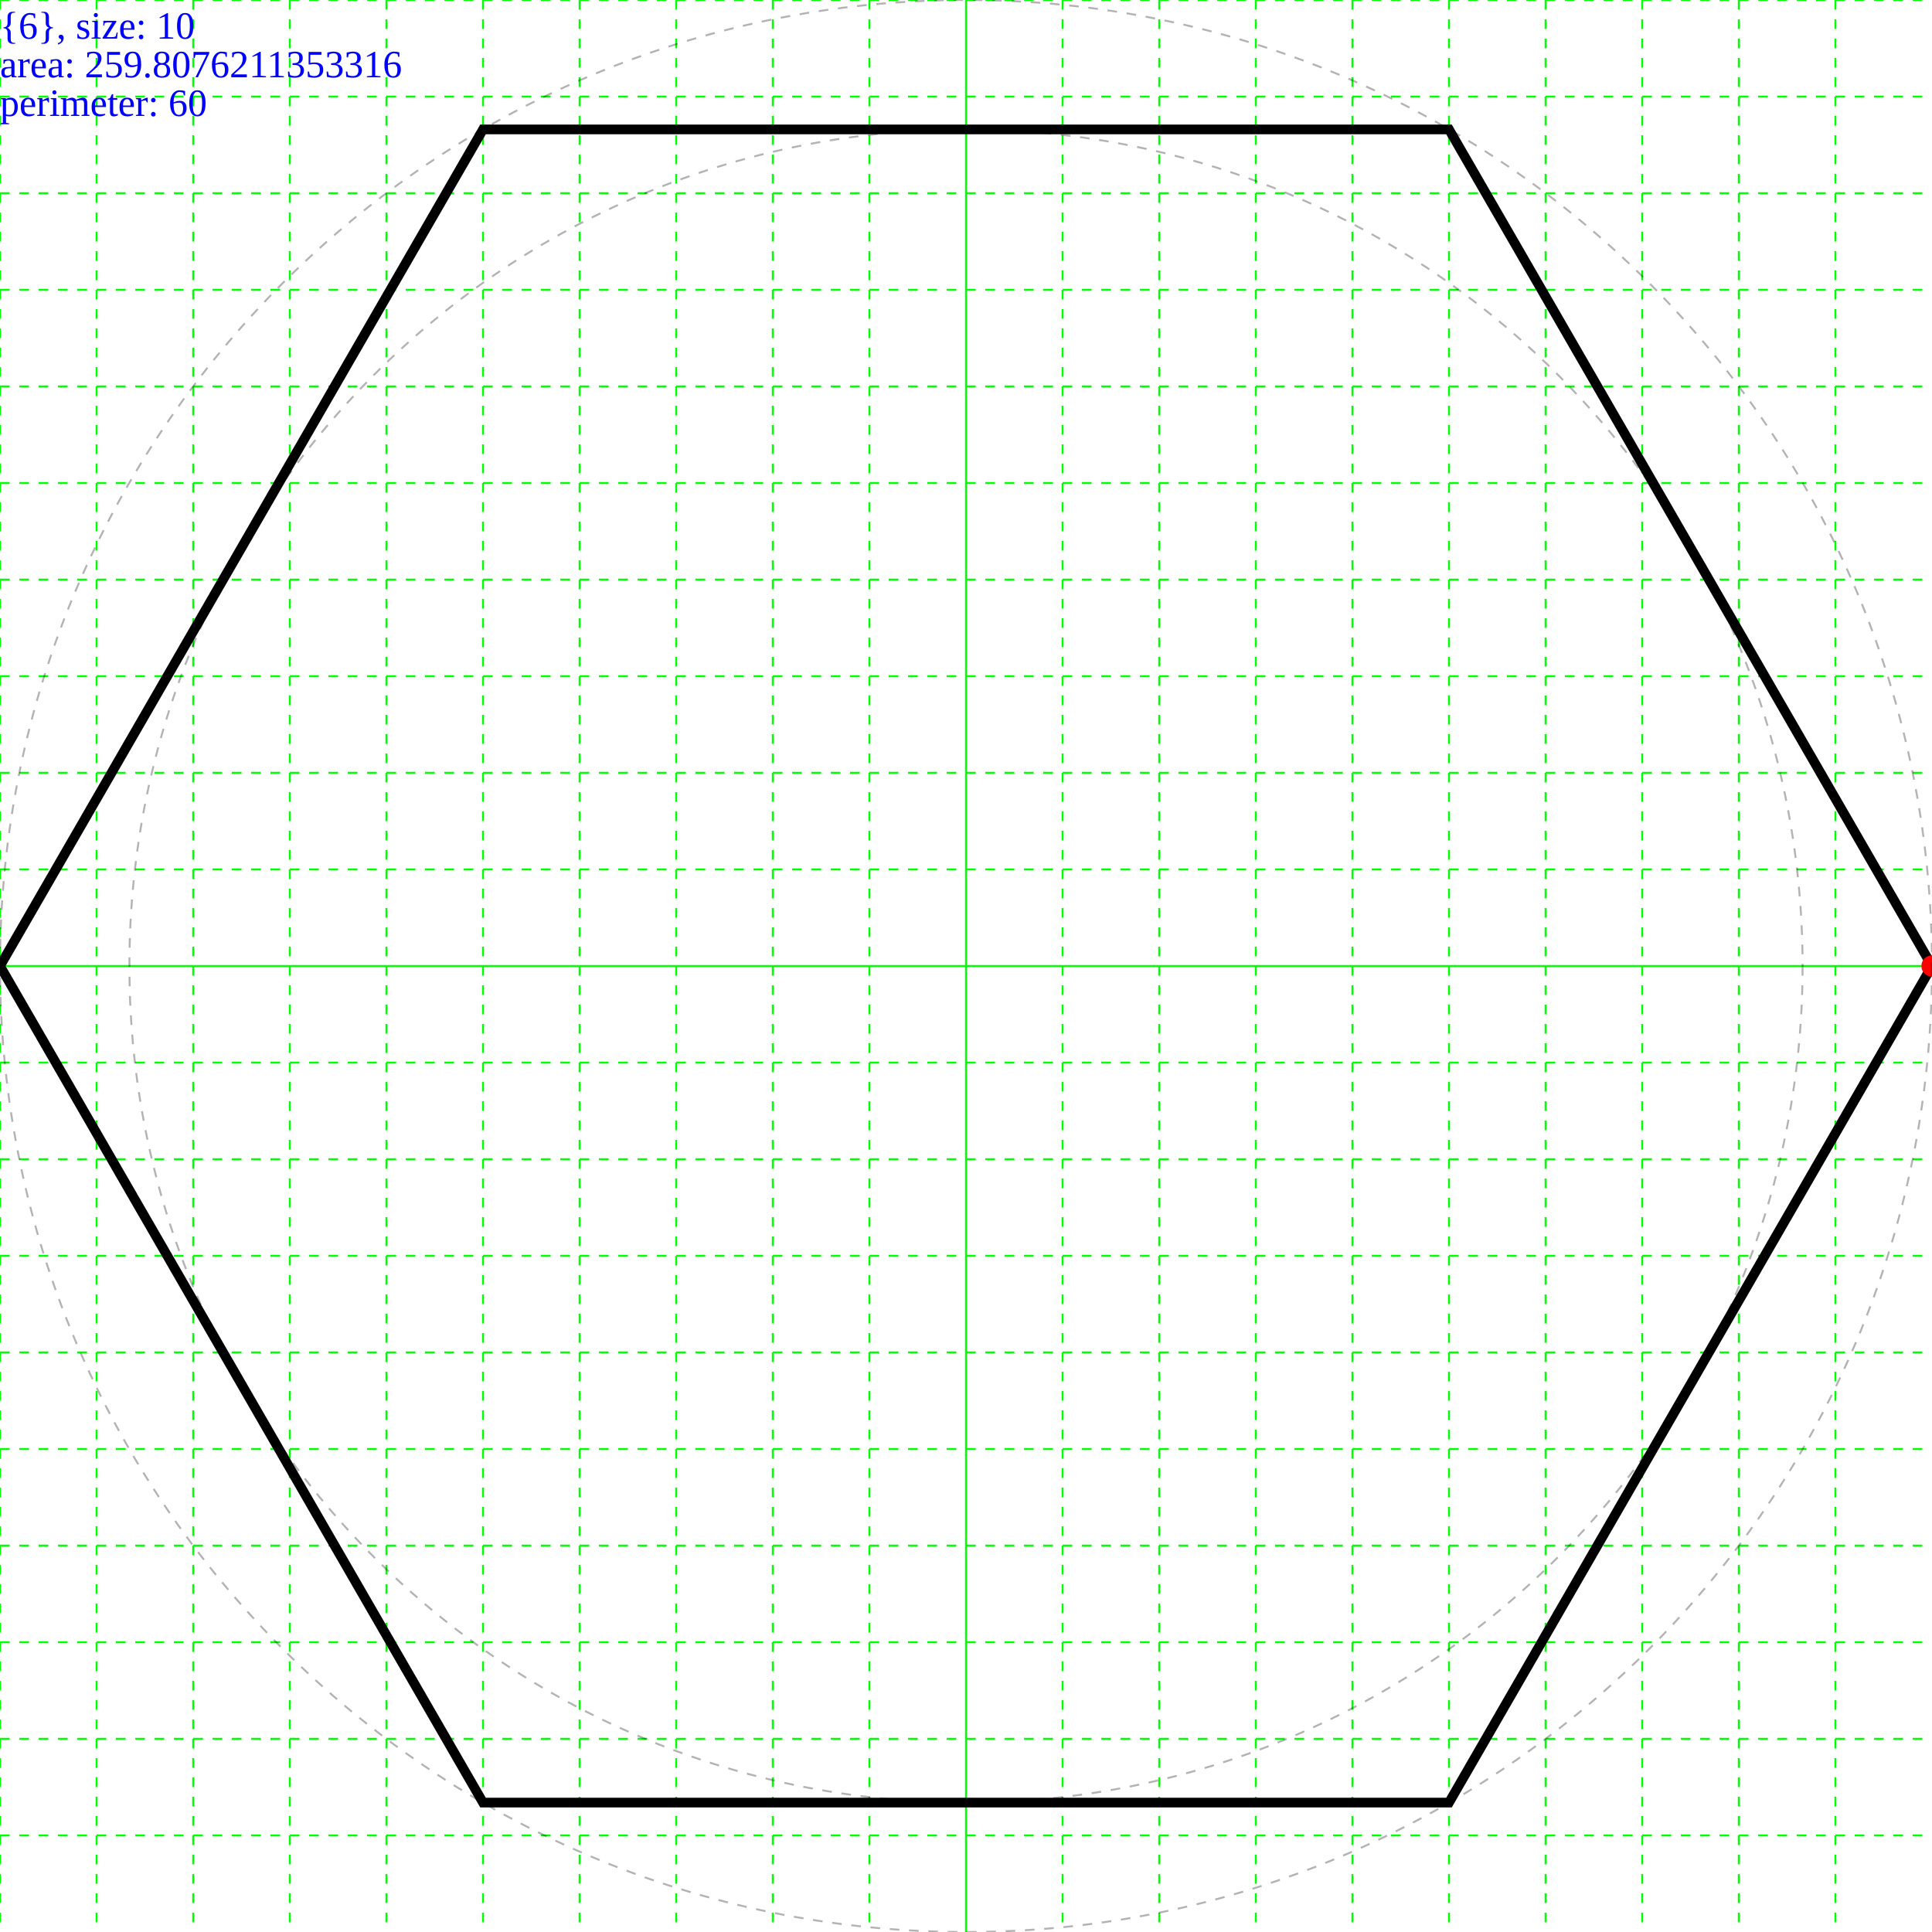
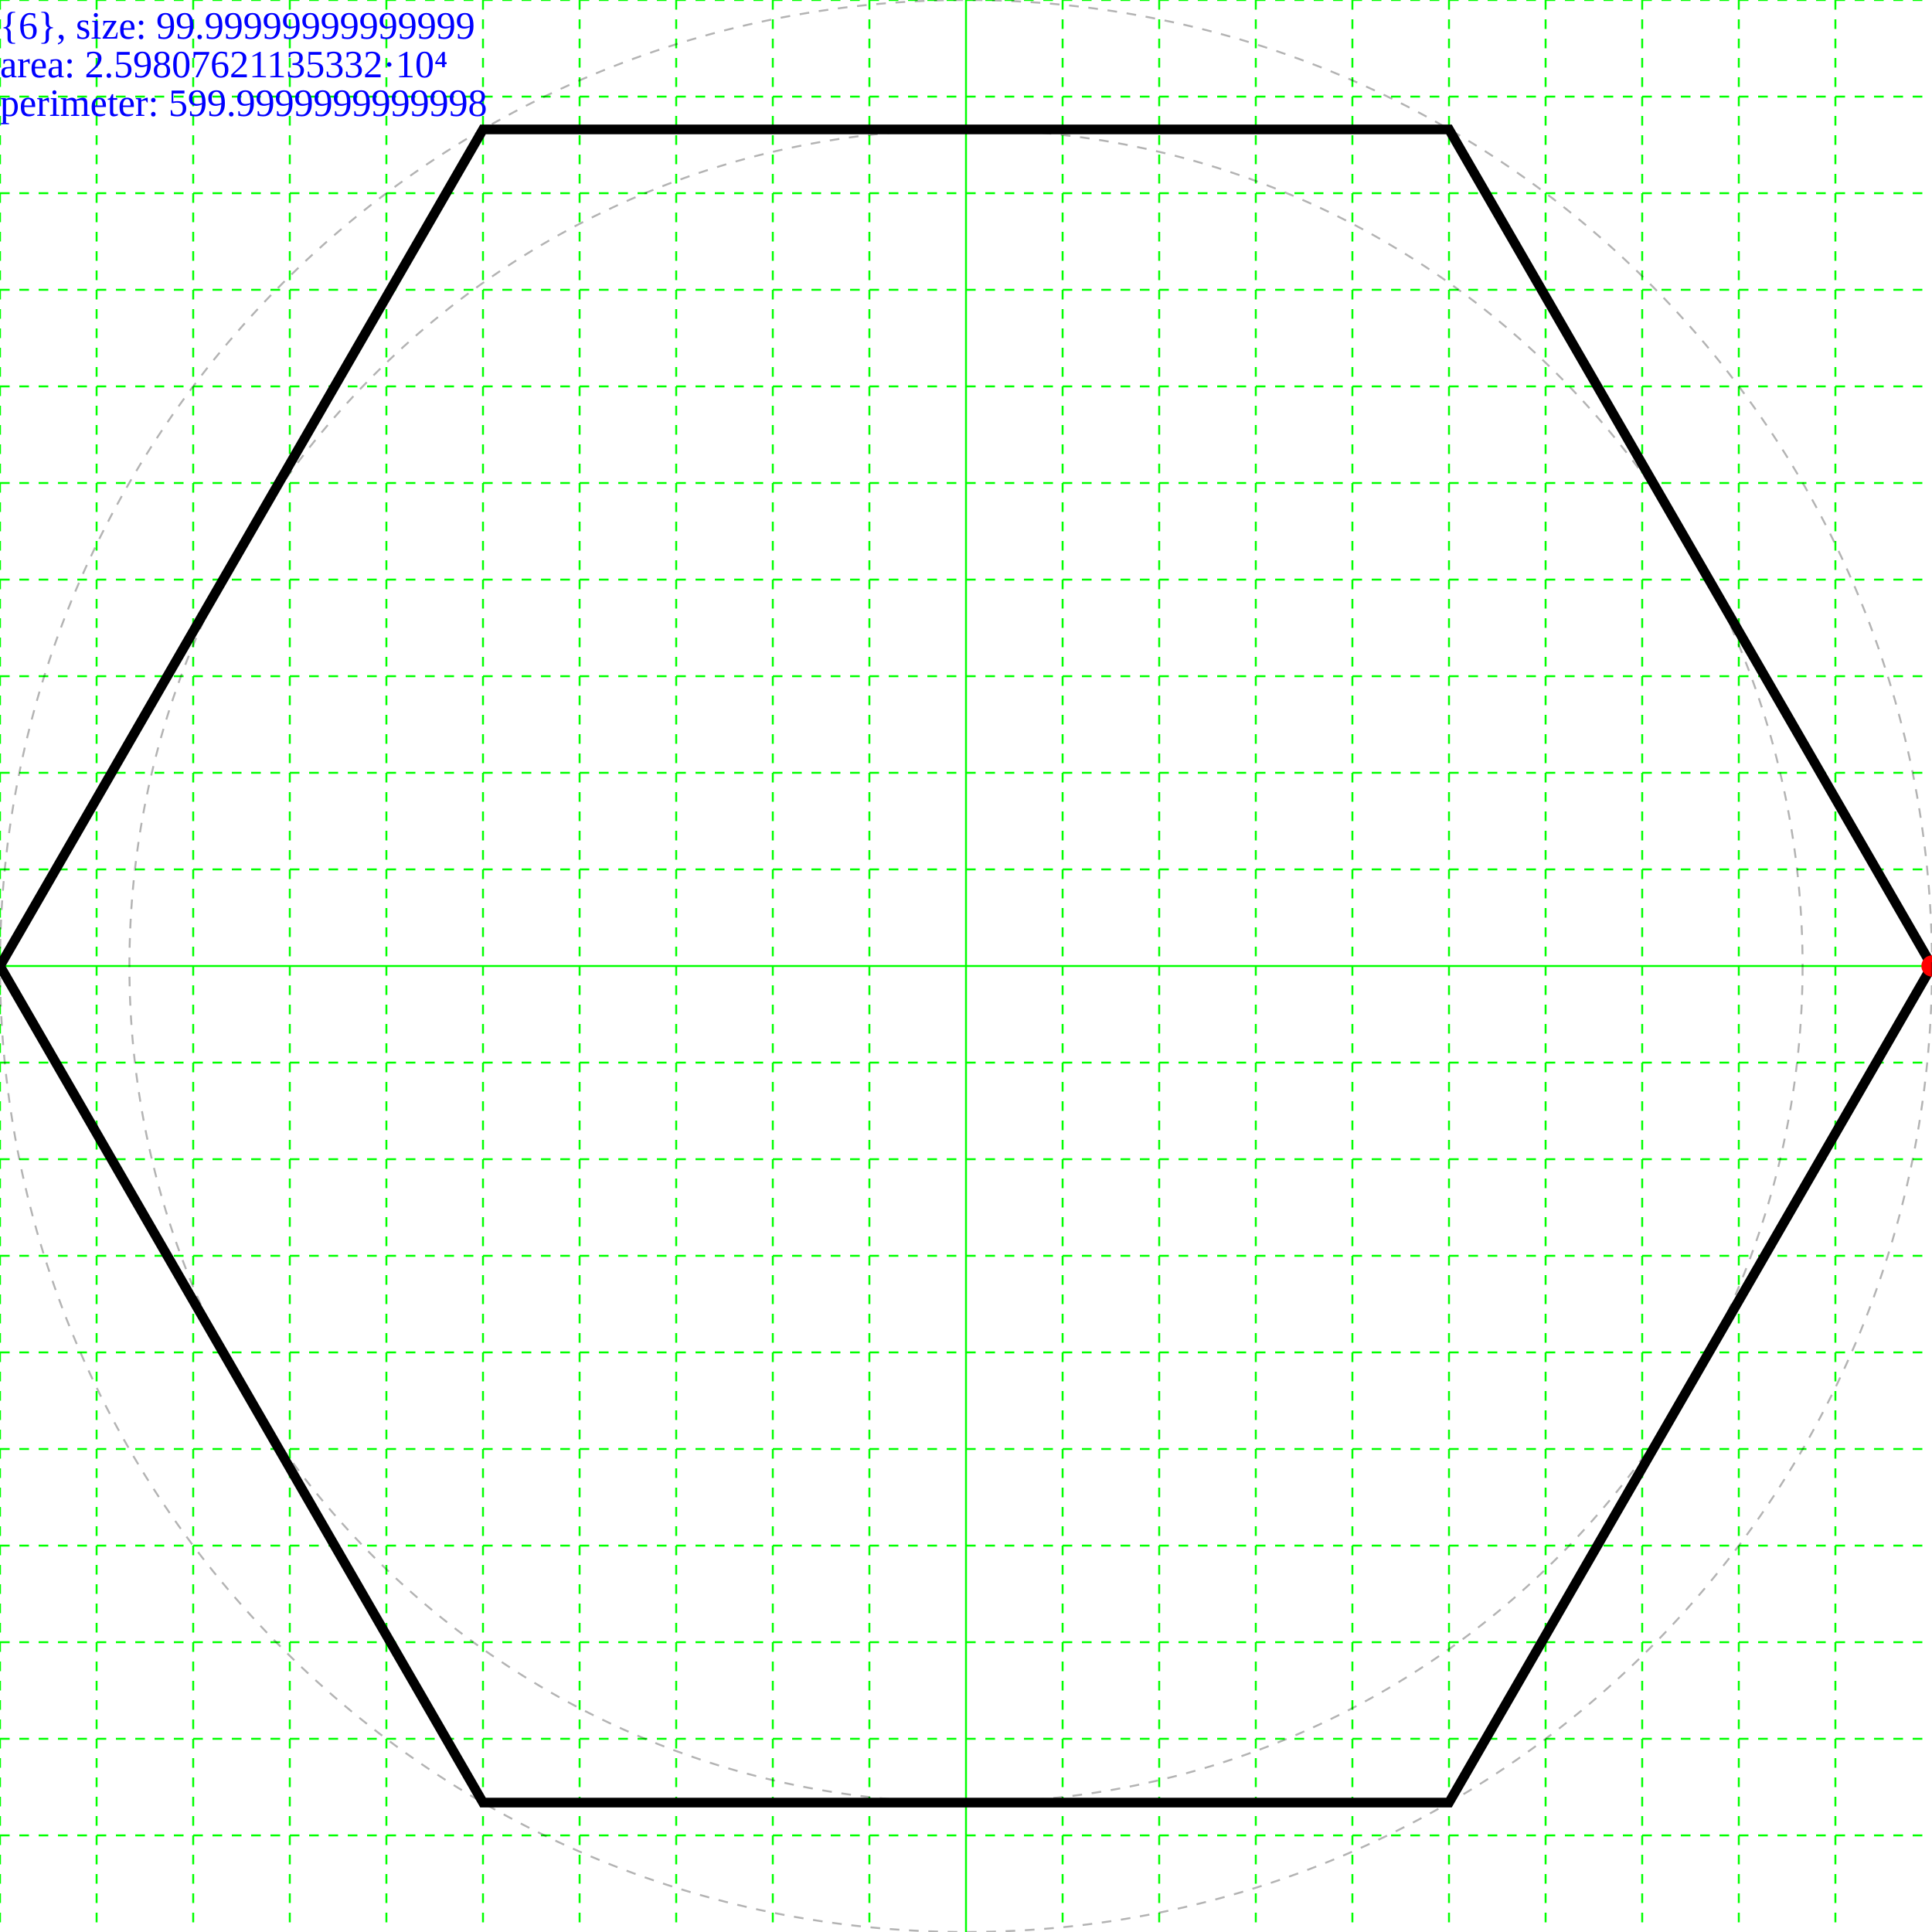
- <svg xmlns="http://www.w3.org/2000/svg" height="200" width="200">
+ <svg xmlns="http://www.w3.org/2000/svg" height="200.0" width="200.0">
  <g id="grid">
    <line stroke="#00ff00" stroke-dasharray="1,1" stroke-width="0.2" x1="0" x2="0" y1="0" y2="200" />
    <line stroke="#00ff00" stroke-dasharray="1,1" stroke-width="0.2" x1="10" x2="10" y1="0" y2="200" />
    <line stroke="#00ff00" stroke-dasharray="1,1" stroke-width="0.2" x1="20" x2="20" y1="0" y2="200" />
    <line stroke="#00ff00" stroke-dasharray="1,1" stroke-width="0.2" x1="30" x2="30" y1="0" y2="200" />
    <line stroke="#00ff00" stroke-dasharray="1,1" stroke-width="0.2" x1="40" x2="40" y1="0" y2="200" />
    <line stroke="#00ff00" stroke-dasharray="1,1" stroke-width="0.2" x1="50" x2="50" y1="0" y2="200" />
    <line stroke="#00ff00" stroke-dasharray="1,1" stroke-width="0.2" x1="60" x2="60" y1="0" y2="200" />
    <line stroke="#00ff00" stroke-dasharray="1,1" stroke-width="0.2" x1="70" x2="70" y1="0" y2="200" />
    <line stroke="#00ff00" stroke-dasharray="1,1" stroke-width="0.2" x1="80" x2="80" y1="0" y2="200" />
    <line stroke="#00ff00" stroke-dasharray="1,1" stroke-width="0.2" x1="90" x2="90" y1="0" y2="200" />
    <line stroke="#00ff00" stroke-width="0.2" x1="100" x2="100" y1="0" y2="200" />
    <line stroke="#00ff00" stroke-dasharray="1,1" stroke-width="0.2" x1="110" x2="110" y1="0" y2="200" />
    <line stroke="#00ff00" stroke-dasharray="1,1" stroke-width="0.2" x1="120" x2="120" y1="0" y2="200" />
    <line stroke="#00ff00" stroke-dasharray="1,1" stroke-width="0.2" x1="130" x2="130" y1="0" y2="200" />
    <line stroke="#00ff00" stroke-dasharray="1,1" stroke-width="0.2" x1="140" x2="140" y1="0" y2="200" />
    <line stroke="#00ff00" stroke-dasharray="1,1" stroke-width="0.2" x1="150" x2="150" y1="0" y2="200" />
    <line stroke="#00ff00" stroke-dasharray="1,1" stroke-width="0.2" x1="160" x2="160" y1="0" y2="200" />
    <line stroke="#00ff00" stroke-dasharray="1,1" stroke-width="0.2" x1="170" x2="170" y1="0" y2="200" />
    <line stroke="#00ff00" stroke-dasharray="1,1" stroke-width="0.2" x1="180" x2="180" y1="0" y2="200" />
    <line stroke="#00ff00" stroke-dasharray="1,1" stroke-width="0.2" x1="190" x2="190" y1="0" y2="200" />
    <line stroke="#00ff00" stroke-dasharray="1,1" stroke-width="0.2" x1="0" x2="200" y1="0" y2="0" />
    <line stroke="#00ff00" stroke-dasharray="1,1" stroke-width="0.2" x1="0" x2="200" y1="10" y2="10" />
    <line stroke="#00ff00" stroke-dasharray="1,1" stroke-width="0.2" x1="0" x2="200" y1="20" y2="20" />
    <line stroke="#00ff00" stroke-dasharray="1,1" stroke-width="0.2" x1="0" x2="200" y1="30" y2="30" />
    <line stroke="#00ff00" stroke-dasharray="1,1" stroke-width="0.2" x1="0" x2="200" y1="40" y2="40" />
    <line stroke="#00ff00" stroke-dasharray="1,1" stroke-width="0.2" x1="0" x2="200" y1="50" y2="50" />
    <line stroke="#00ff00" stroke-dasharray="1,1" stroke-width="0.2" x1="0" x2="200" y1="60" y2="60" />
    <line stroke="#00ff00" stroke-dasharray="1,1" stroke-width="0.2" x1="0" x2="200" y1="70" y2="70" />
    <line stroke="#00ff00" stroke-dasharray="1,1" stroke-width="0.2" x1="0" x2="200" y1="80" y2="80" />
    <line stroke="#00ff00" stroke-dasharray="1,1" stroke-width="0.2" x1="0" x2="200" y1="90" y2="90" />
    <line stroke="#00ff00" stroke-width="0.2" x1="0" x2="200" y1="100" y2="100" />
    <line stroke="#00ff00" stroke-dasharray="1,1" stroke-width="0.2" x1="0" x2="200" y1="110" y2="110" />
    <line stroke="#00ff00" stroke-dasharray="1,1" stroke-width="0.2" x1="0" x2="200" y1="120" y2="120" />
    <line stroke="#00ff00" stroke-dasharray="1,1" stroke-width="0.2" x1="0" x2="200" y1="130" y2="130" />
    <line stroke="#00ff00" stroke-dasharray="1,1" stroke-width="0.2" x1="0" x2="200" y1="140" y2="140" />
    <line stroke="#00ff00" stroke-dasharray="1,1" stroke-width="0.2" x1="0" x2="200" y1="150" y2="150" />
    <line stroke="#00ff00" stroke-dasharray="1,1" stroke-width="0.2" x1="0" x2="200" y1="160" y2="160" />
    <line stroke="#00ff00" stroke-dasharray="1,1" stroke-width="0.2" x1="0" x2="200" y1="170" y2="170" />
    <line stroke="#00ff00" stroke-dasharray="1,1" stroke-width="0.2" x1="0" x2="200" y1="180" y2="180" />
    <line stroke="#00ff00" stroke-dasharray="1,1" stroke-width="0.2" x1="0" x2="200" y1="190" y2="190" />
  </g>
  <g>
+     <text fill="blue" font-size="4.0" id="info" x="0" y="0">
+       <tspan dy="4.0" x="0">{6}, size: 99.99999999999999</tspan>
+       <tspan dy="4.0" x="0">area: 2.59807621135332·10⁴</tspan>
+       <tspan dy="4.0" x="0">perimeter: 599.9999999999998</tspan>
+     </text>
+   </g>
+   <g>
    <polygon fill="none" points="200.0,100.0 150,186.603 50,186.603 -1.4210854715202004E-14,100 50,13.397 150,13.397" stroke="black" stroke-width="1" />
    <circle cx="200.0" cy="100.0" fill="#ff0000" r="1.1" />
+     <circle cx="100.0" cy="100.0" fill="none" r="86.603" stroke="black" stroke-dasharray="1,1" stroke-opacity="0.3" stroke-width="0.2" />
    <circle cx="100.0" cy="100.0" fill="none" r="100" stroke="black" stroke-dasharray="1,1" stroke-opacity="0.3" stroke-width="0.2" />
-     <text fill="blue" font-size="4.0" id="info" x="0" y="0">
-       <tspan dy="4.0" x="0">{6}, size: 10</tspan>
-       <tspan dy="4.0" x="0">area: 259.8076211353316</tspan>
-       <tspan dy="4.0" x="0">perimeter: 60</tspan>
-     </text>
-     <circle cx="100.0" cy="100.0" fill="none" r="86.603" stroke="black" stroke-dasharray="1,1" stroke-opacity="0.3" stroke-width="0.2" />
  </g>
</svg>
